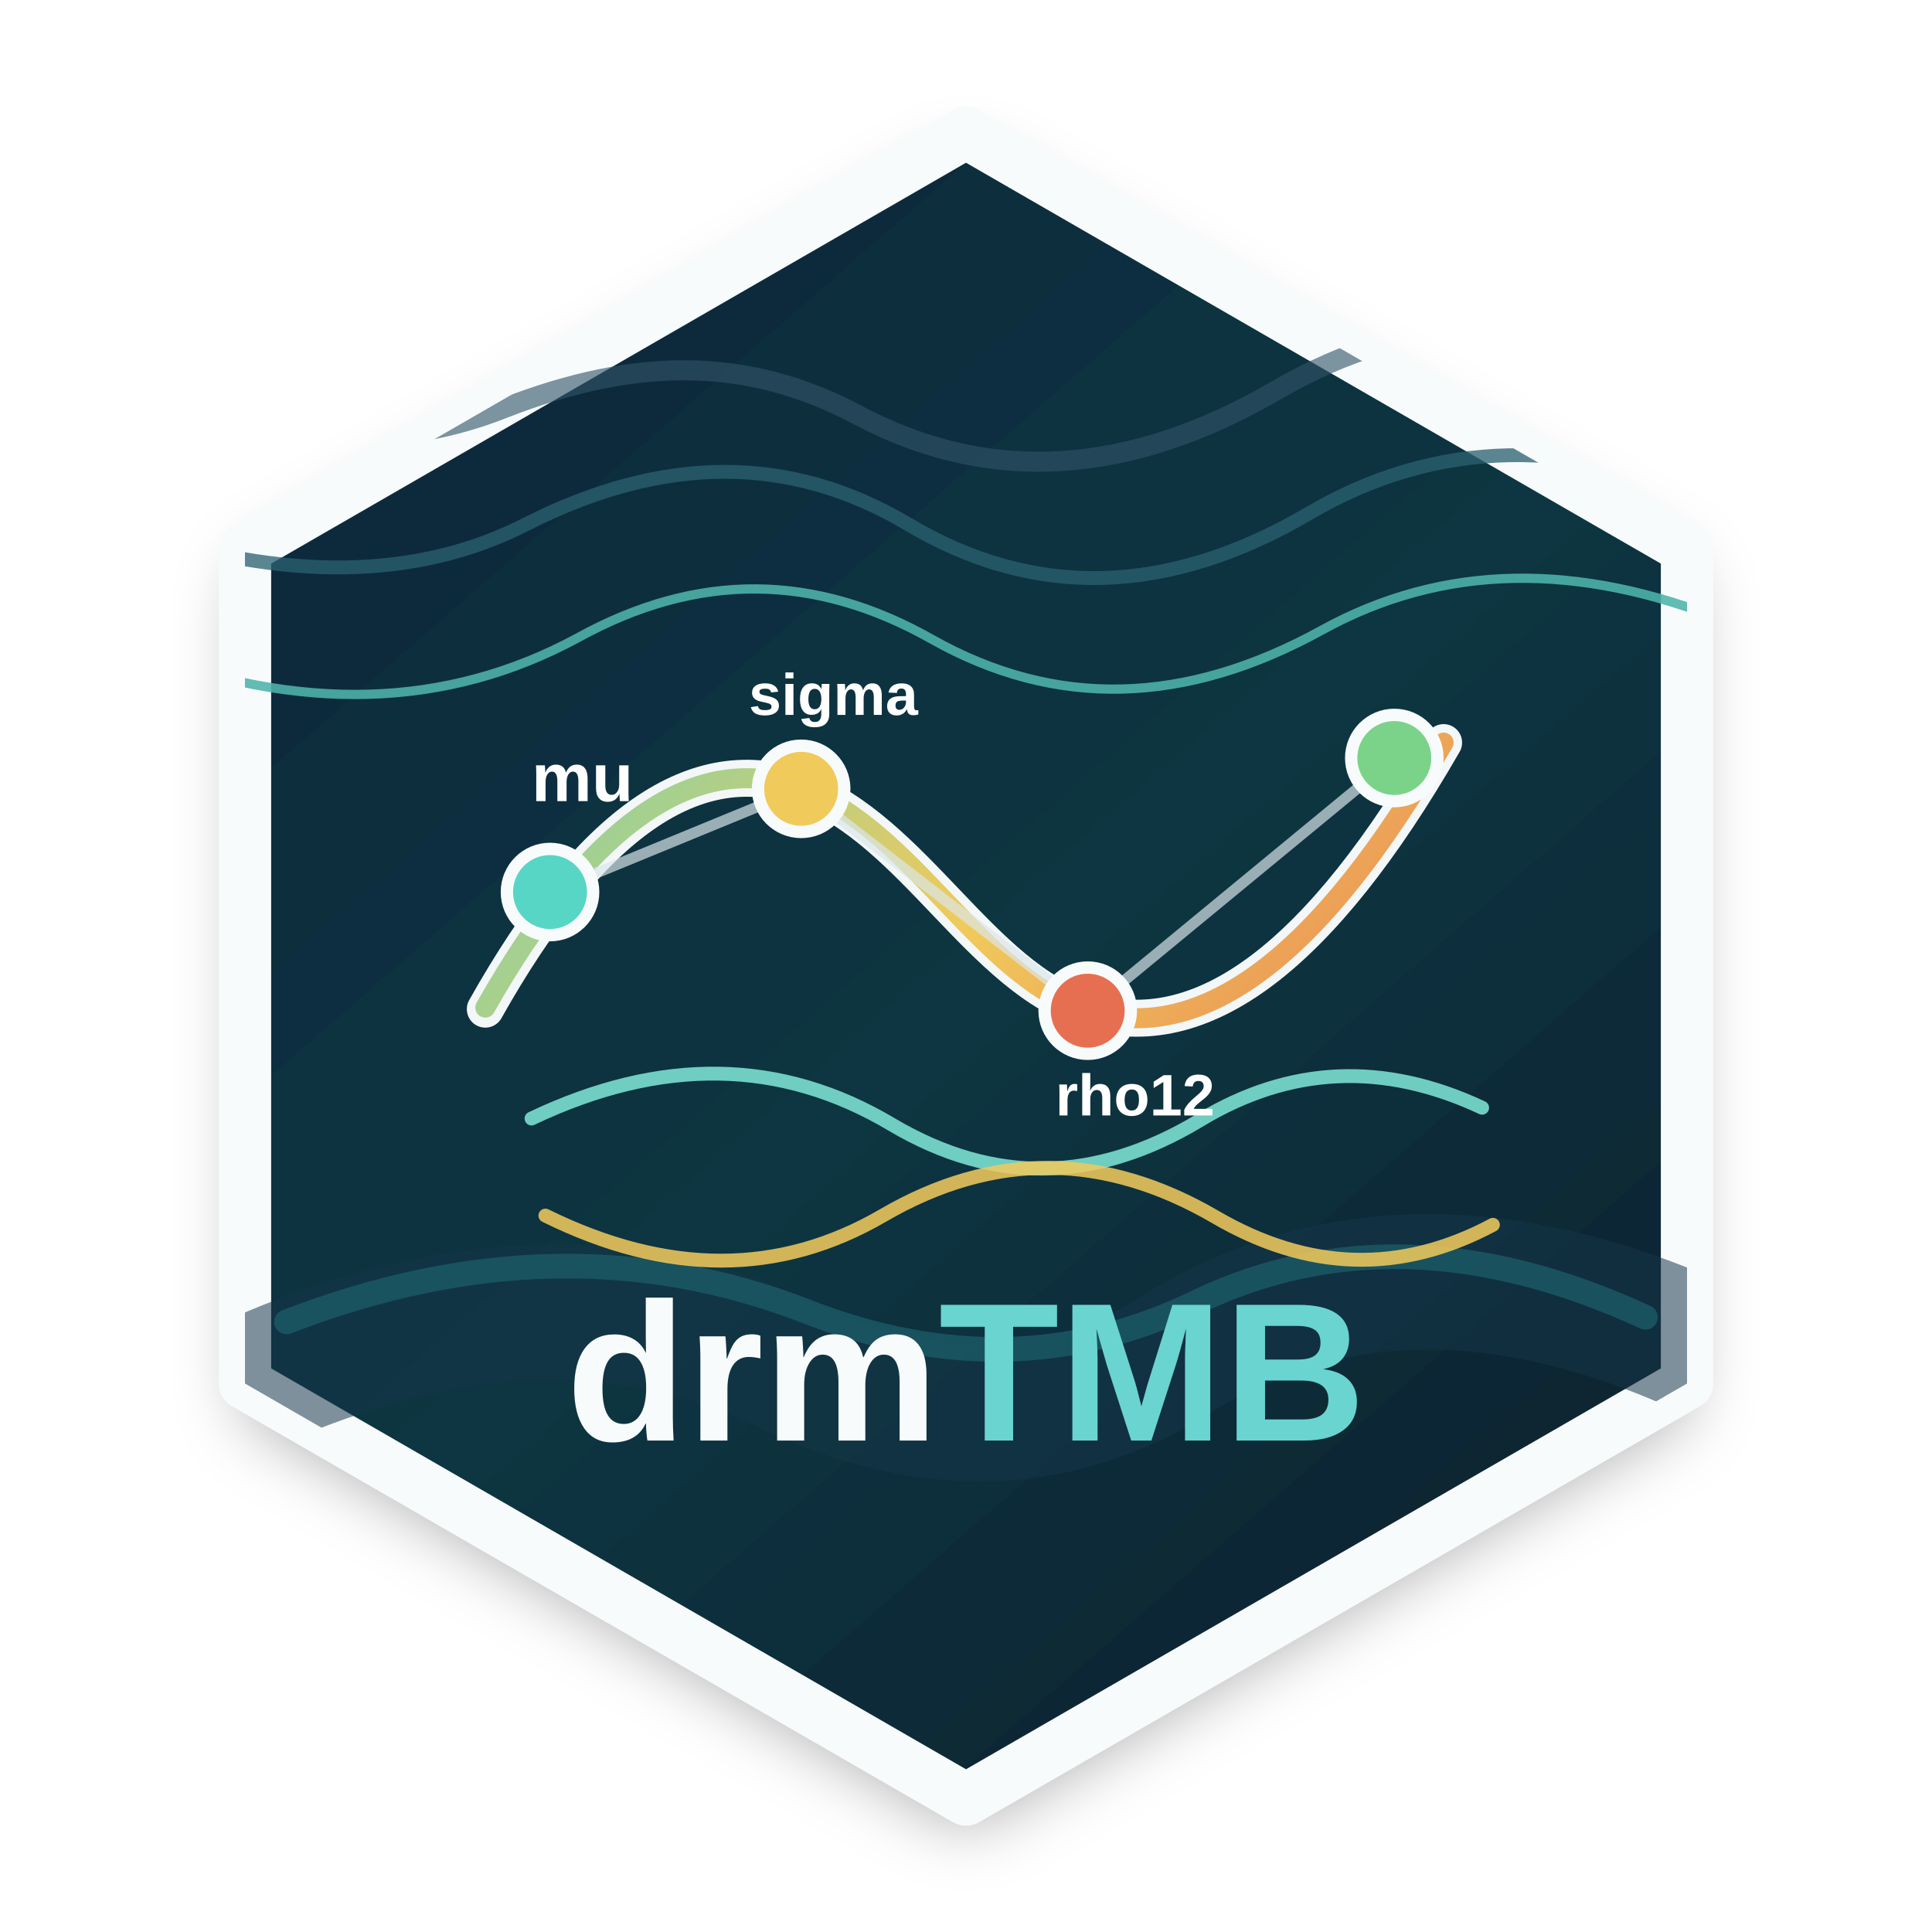
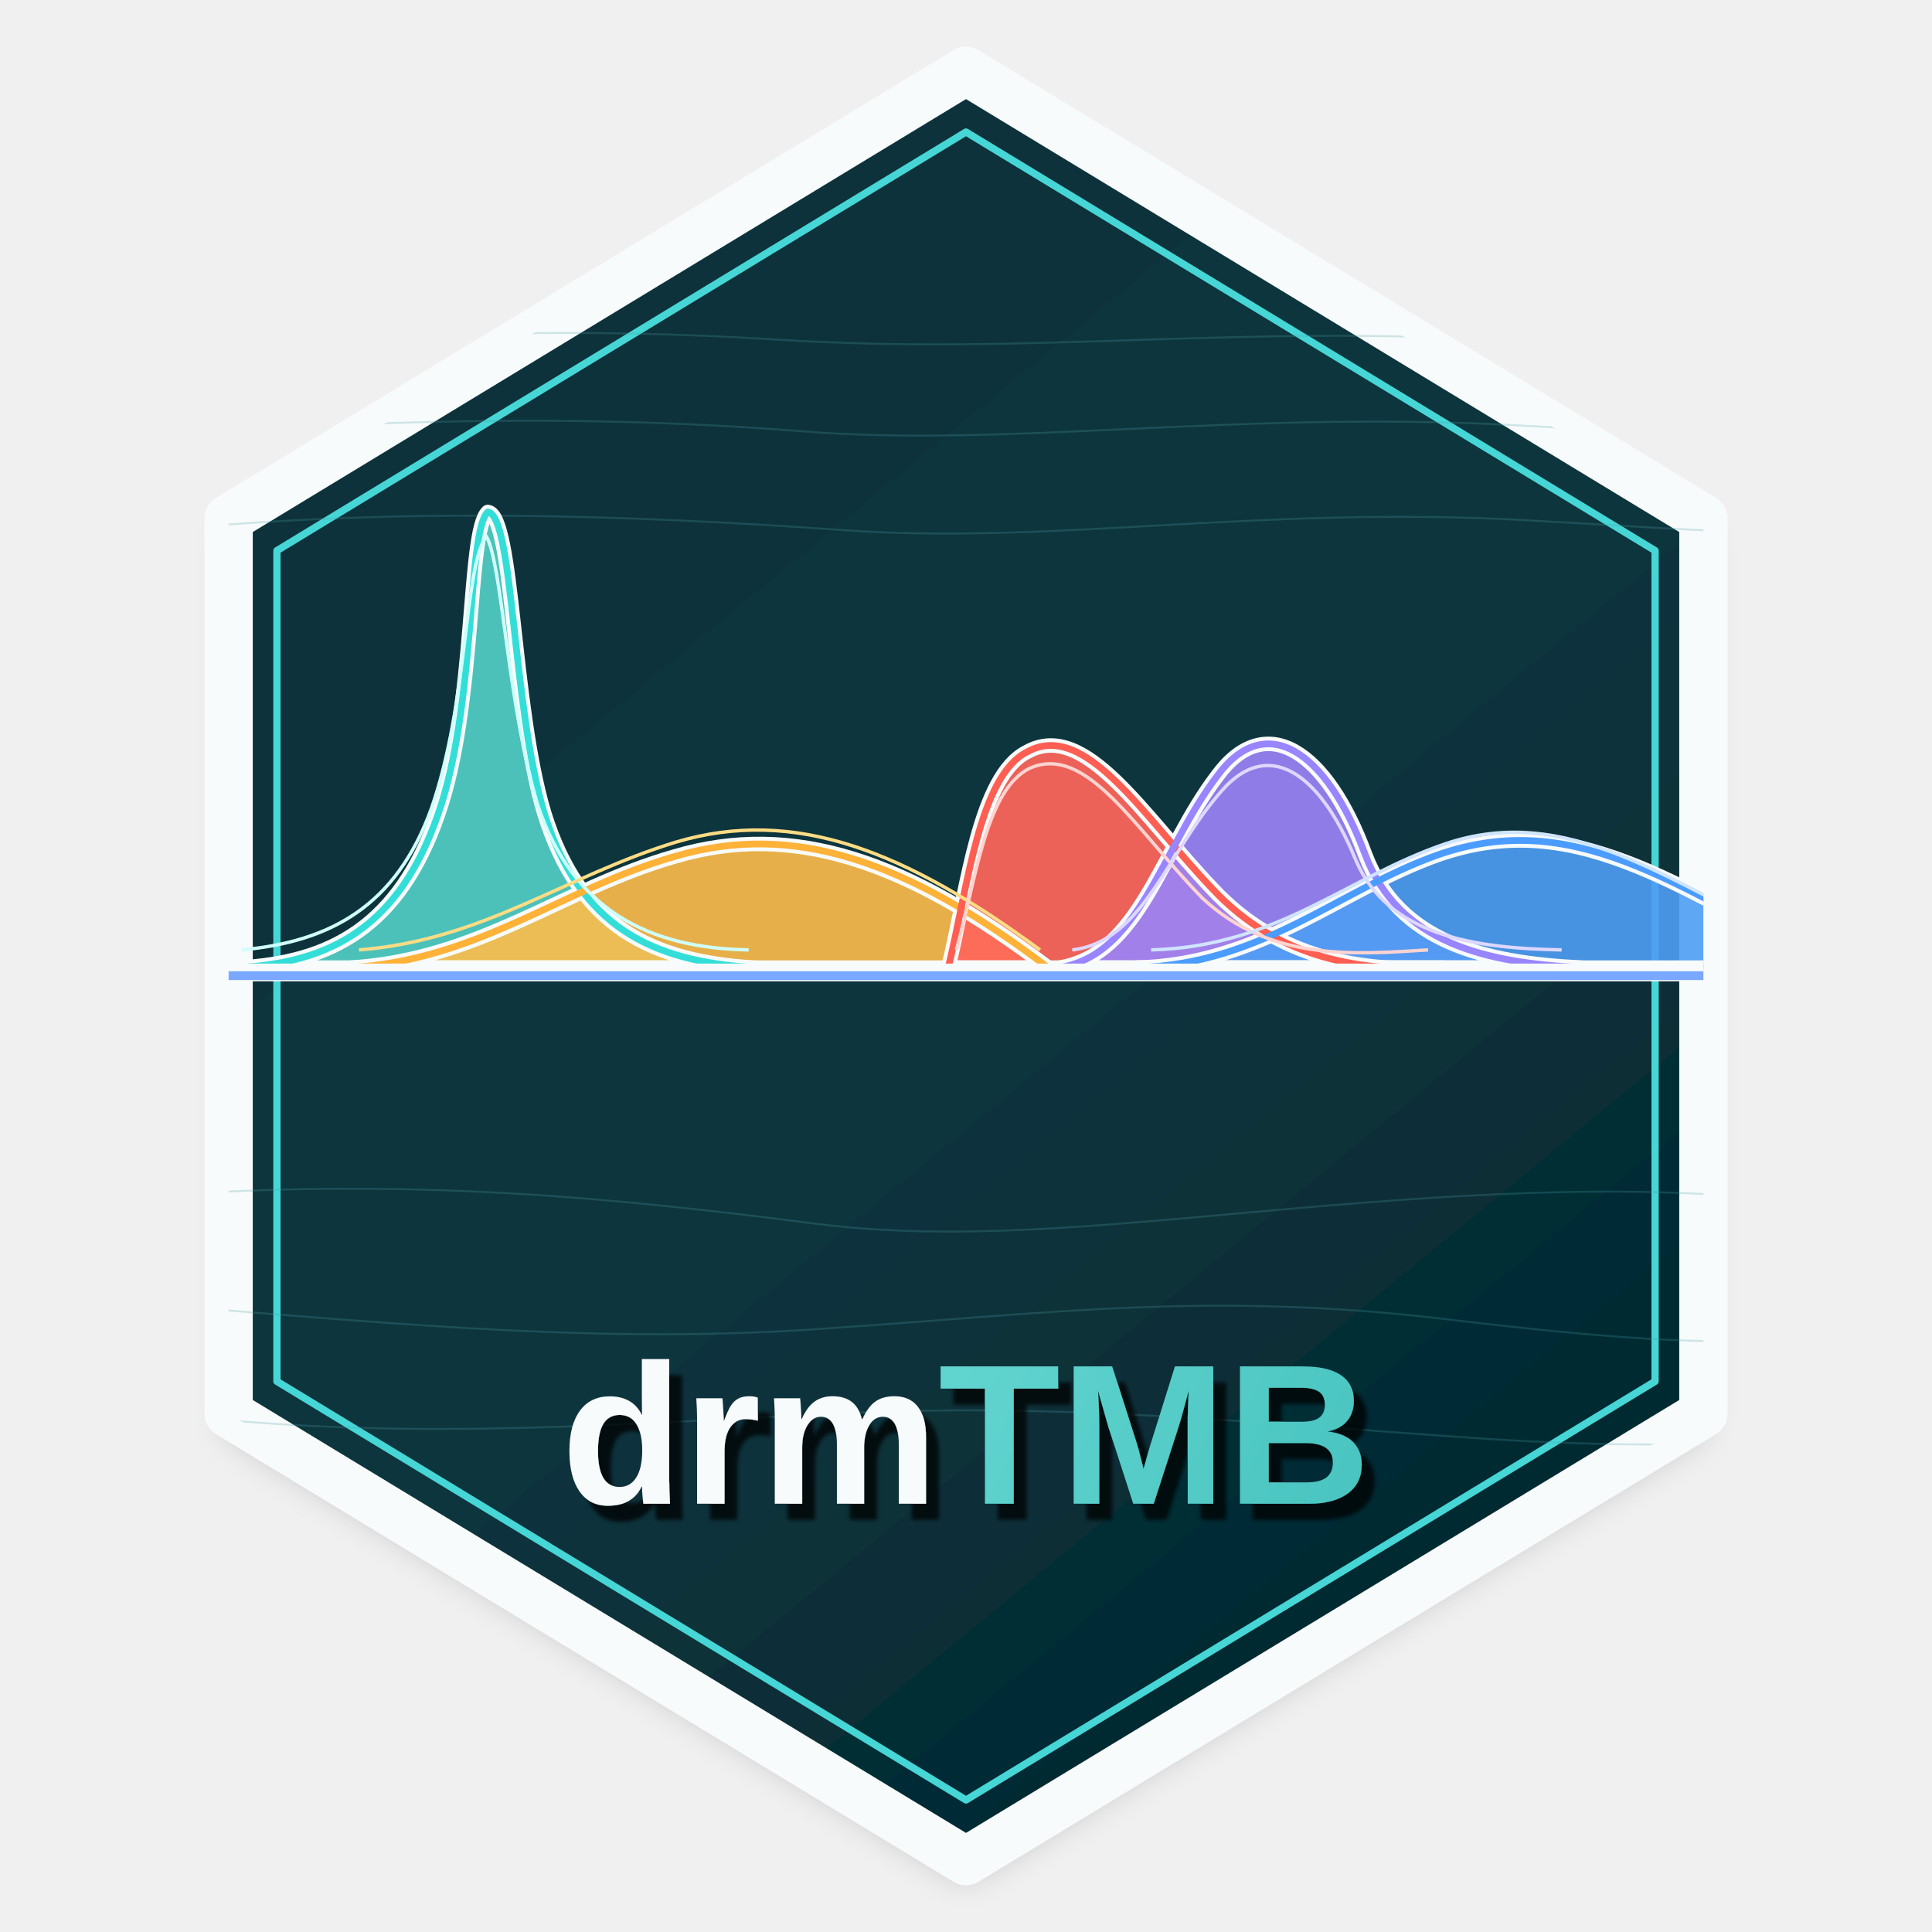
- <svg xmlns="http://www.w3.org/2000/svg" width="1254" height="1254" viewBox="0 0 1254 1254" role="img" aria-labelledby="title desc">
+ <svg xmlns="http://www.w3.org/2000/svg" width="1200" height="1200" viewBox="0 0 1200 1200" role="img" aria-labelledby="title desc">
  <defs>
-     <linearGradient id="hex-fill" x1="214" y1="166" x2="1038" y2="1112" gradientUnits="userSpaceOnUse">
-       <stop offset="0" stop-color="#11283b" />
-       <stop offset="0.52" stop-color="#0d3542" />
-       <stop offset="1" stop-color="#09202d" />
+     <linearGradient id="hexFill" x1="230" y1="150" x2="970" y2="1050" gradientUnits="userSpaceOnUse">
+       <stop offset="0" stop-color="#09333a" />
+       <stop offset="0.55" stop-color="#07343d" />
+       <stop offset="1" stop-color="#06272f" />
    </linearGradient>
-     <linearGradient id="curve-fill" x1="326" y1="316" x2="918" y2="846" gradientUnits="userSpaceOnUse">
-       <stop offset="0" stop-color="#58d6c5" />
-       <stop offset="0.52" stop-color="#f0ca5b" />
-       <stop offset="1" stop-color="#e76f51" />
+     <linearGradient id="textGrad" x1="550" y1="785" x2="900" y2="940" gradientUnits="userSpaceOnUse">
+       <stop offset="0" stop-color="#67d8d3" />
+       <stop offset="1" stop-color="#45c1bd" />
    </linearGradient>
-     <clipPath id="hex-clip">
-       <path d="M627 86 1095 356v542L627 1168 159 898V356Z" />
+     <clipPath id="hexClip">
+       <path d="M600 44 1058 322v556L600 1156 142 878V322Z" />
    </clipPath>
-     <filter id="shadow" x="-20%" y="-20%" width="140%" height="140%">
-       <feDropShadow dx="0" dy="18" stdDeviation="22" flood-color="#06111a" flood-opacity="0.34" />
+     <filter id="textShadow" x="-20%" y="-20%" width="140%" height="140%">
+       <feDropShadow dx="8" dy="10" stdDeviation="1.4" flood-color="#000000" flood-opacity="0.75" />
    </filter>
+     <filter id="softShadow" x="-20%" y="-20%" width="140%" height="140%">
+       <feDropShadow dx="0" dy="12" stdDeviation="10" flood-color="#000000" flood-opacity="0.22" />
+     </filter>
+     <path id="curveTeal" d="M148 601 C206 598 248 575 272 506 C296 438 290 330 303 318 C319 320 318 438 338 505 C360 576 405 597 468 601 Z" />
+     <path id="curveOrange" d="M218 601 C298 596 349 552 419 532 C493 510 564 535 651 601 Z" />
+     <path id="curveRed" d="M589 601 C601 552 608 482 638 467 C674 447 710 507 753 552 C794 596 846 604 897 601 Z" />
+     <path id="curvePurple" d="M658 601 C708 593 721 528 756 482 C786 441 824 466 848 531 C869 586 923 598 982 601 Z" />
+     <path id="curveBlue" d="M706 601 C784 599 831 553 893 531 C976 502 1039 548 1138 601 Z" />
  </defs>
-   <rect width="1254" height="1254" fill="#ffffff" />
-   <path d="M627 86 1095 356v542L627 1168 159 898V356Z" fill="url(#hex-fill)" filter="url(#shadow)" />
-   <path d="M627 86 1095 356v542L627 1168 159 898V356Z" fill="none" stroke="#f8fbfc" stroke-width="34" stroke-linejoin="round" />
-   <g clip-path="url(#hex-clip)">
-     <path d="M92 265c92 26 170 26 235 0 87-34 159-33 229 4 86 46 177 40 273-16 88-51 179-54 274-9" fill="none" stroke="#315468" stroke-width="13" stroke-linecap="round" opacity="0.62" />
-     <path d="M84 344c102 34 188 32 258-4 89-45 171-45 247 0 82 49 169 47 261-7 82-48 172-50 270-6" fill="none" stroke="#2a6170" stroke-width="9" stroke-linecap="round" opacity="0.76" />
-     <path d="M88 422c106 41 202 38 287-8 78-43 154-42 230 1 80 45 164 43 253-6 78-43 166-45 264-5" fill="none" stroke="#4db3aa" stroke-width="6" stroke-linecap="round" opacity="0.88" />
-     <path d="M150 904c134-63 254-69 360-18 91 44 175 42 252-6 100-63 216-64 348-3" fill="none" stroke="#153548" stroke-width="88" stroke-linecap="round" opacity="0.54" />
-     <path d="M186 858c119-46 231-48 337-7 89 35 174 33 254-6 88-42 185-39 291 10" fill="none" stroke="#1a5864" stroke-width="16" stroke-linecap="round" opacity="0.85" />
+   <path d="M600 44 1058 322v556L600 1156 142 878V322Z" fill="url(#hexFill)" filter="url(#softShadow)" />
+   <path d="M600 44 1058 322v556L600 1156 142 878V322Z" fill="none" stroke="#f8fbfb" stroke-width="30" stroke-linejoin="round" />
+   <path d="M600 82 1028 342v516L600 1118 172 858V342Z" fill="none" stroke="#46d6d6" stroke-width="4.5" stroke-linejoin="round" />
+   <g clip-path="url(#hexClip)">
+     <g fill="none" stroke="#4aa0a6" stroke-width="1.2" opacity="0.25">
+       <path d="M128 213 C270 208 357 203 484 211 C642 221 769 201 944 212 C1050 219 1120 222 1192 218" />
+       <path d="M112 269 C260 260 374 258 500 268 C626 278 768 255 939 264 C1048 270 1121 274 1202 268" />
+       <path d="M104 329 C250 315 392 320 520 329 C651 339 779 314 946 323 C1055 329 1125 336 1208 326" />
+       <path d="M108 742 C260 732 382 744 506 760 C622 775 747 752 906 743 C1030 736 1105 742 1206 759" />
+       <path d="M105 811 C255 823 380 835 515 825 C650 816 750 802 895 819 C1020 834 1110 841 1200 820" />
+       <path d="M120 880 C260 895 392 884 520 878 C662 871 779 884 928 894 C1043 901 1125 896 1205 884" />
+     </g>
+     <g>
+       <use href="#curveTeal" fill="#54d4cb" opacity="0.88" />
+       <use href="#curveOrange" fill="#ffbd4a" opacity="0.9" />
+       <use href="#curveRed" fill="#ff655a" opacity="0.92" />
+       <use href="#curvePurple" fill="#9b82f5" opacity="0.92" />
+       <use href="#curveBlue" fill="#4e9df4" opacity="0.9" />
+     </g>
+     <g fill="none" stroke-linejoin="round">
+       <use href="#curveTeal" stroke="#f8fbfb" stroke-width="9" />
+       <use href="#curveOrange" stroke="#f8fbfb" stroke-width="9" />
+       <use href="#curveRed" stroke="#f8fbfb" stroke-width="9" />
+       <use href="#curvePurple" stroke="#f8fbfb" stroke-width="9" />
+       <use href="#curveBlue" stroke="#f8fbfb" stroke-width="9" />
+       <use href="#curveTeal" stroke="#34ded8" stroke-width="4.2" />
+       <use href="#curveOrange" stroke="#ffb238" stroke-width="4.2" />
+       <use href="#curveRed" stroke="#ff5e52" stroke-width="4.2" />
+       <use href="#curvePurple" stroke="#9885ff" stroke-width="4.2" />
+       <use href="#curveBlue" stroke="#4b9cff" stroke-width="4.2" />
+       <path d="M150 590 C205 585 246 563 268 502 C291 436 288 353 302 333 C312 350 315 437 334 500 C356 566 404 589 465 590" stroke="#cffffb" stroke-width="2.1" />
+       <path d="M223 590 C300 584 351 544 420 523 C494 501 563 529 646 590" stroke="#ffdc84" stroke-width="2.1" />
+       <path d="M594 590 C606 548 612 490 640 477 C675 462 705 515 747 558 C789 597 840 593 887 590" stroke="#ffd3cf" stroke-width="2.1" />
+       <path d="M666 590 C710 585 725 529 759 491 C787 459 819 478 842 534 C862 581 915 589 970 590" stroke="#ded7ff" stroke-width="2.1" />
+       <path d="M715 590 C793 588 836 545 898 524 C973 499 1033 545 1124 590" stroke="#cfe4ff" stroke-width="2.1" />
+     </g>
+     <path d="M142 604 H1058" stroke="#f8fbfb" stroke-width="11" stroke-linecap="round" />
+     <path d="M142 606 H1058" stroke="#7aa8ff" stroke-width="5.5" stroke-linecap="round" />
  </g>
-   <g fill="none" stroke-linecap="round" stroke-linejoin="round">
-     <path d="M315 655c68-121 137-169 206-143 72 27 116 123 185 144 74 23 151-35 231-174" stroke="#f8fbfc" stroke-width="24" opacity="0.98" />
-     <path d="M315 654c68-120 137-168 206-142 72 27 116 123 185 144 74 23 151-35 231-174" stroke="url(#curve-fill)" stroke-width="13" />
-     <path d="M345 726c84-40 162-39 234 4 66 39 132 38 200-3 58-35 119-38 183-8" stroke="#7ee6d7" stroke-width="9" opacity="0.86" />
-     <path d="M354 789c79 39 152 39 219 0 72-42 144-41 216 1 60 35 120 37 180 5" stroke="#f0ca5b" stroke-width="9" opacity="0.86" />
-   </g>
-   <g>
-     <path d="M357 579 520 512 706 656 905 492" fill="none" stroke="#dbe7ec" stroke-width="7" stroke-linecap="round" stroke-linejoin="round" opacity="0.68" />
-     <circle cx="357" cy="579" r="28" fill="#58d6c5" stroke="#f8fbfc" stroke-width="8" />
-     <circle cx="520" cy="512" r="28" fill="#f0ca5b" stroke="#f8fbfc" stroke-width="8" />
-     <circle cx="706" cy="656" r="28" fill="#e76f51" stroke="#f8fbfc" stroke-width="8" />
-     <circle cx="905" cy="492" r="28" fill="#7bd389" stroke="#f8fbfc" stroke-width="8" />
-     <text x="345" y="520" fill="#ffffff" font-family="Arial, Helvetica, sans-serif" font-size="44" font-weight="700">mu</text>
-     <text x="486" y="464" fill="#ffffff" font-family="Arial, Helvetica, sans-serif" font-size="38" font-weight="700">sigma</text>
-     <text x="685" y="724" fill="#ffffff" font-family="Arial, Helvetica, sans-serif" font-size="38" font-weight="700">rho12</text>
-   </g>
-   <g font-family="Arial, Helvetica, sans-serif" text-anchor="middle">
-     <text x="627" y="935" fill="#f8fbfc" font-size="128" font-weight="800" letter-spacing="0">drm<tspan fill="#69d4d0">TMB</tspan>
+   <g font-family="Arial, Helvetica, sans-serif" font-weight="800" text-anchor="middle" filter="url(#textShadow)">
+     <text x="600" y="934" fill="#f8fbfb" font-size="124">drm<tspan fill="url(#textGrad)">TMB</tspan>
    </text>
  </g>
</svg>
